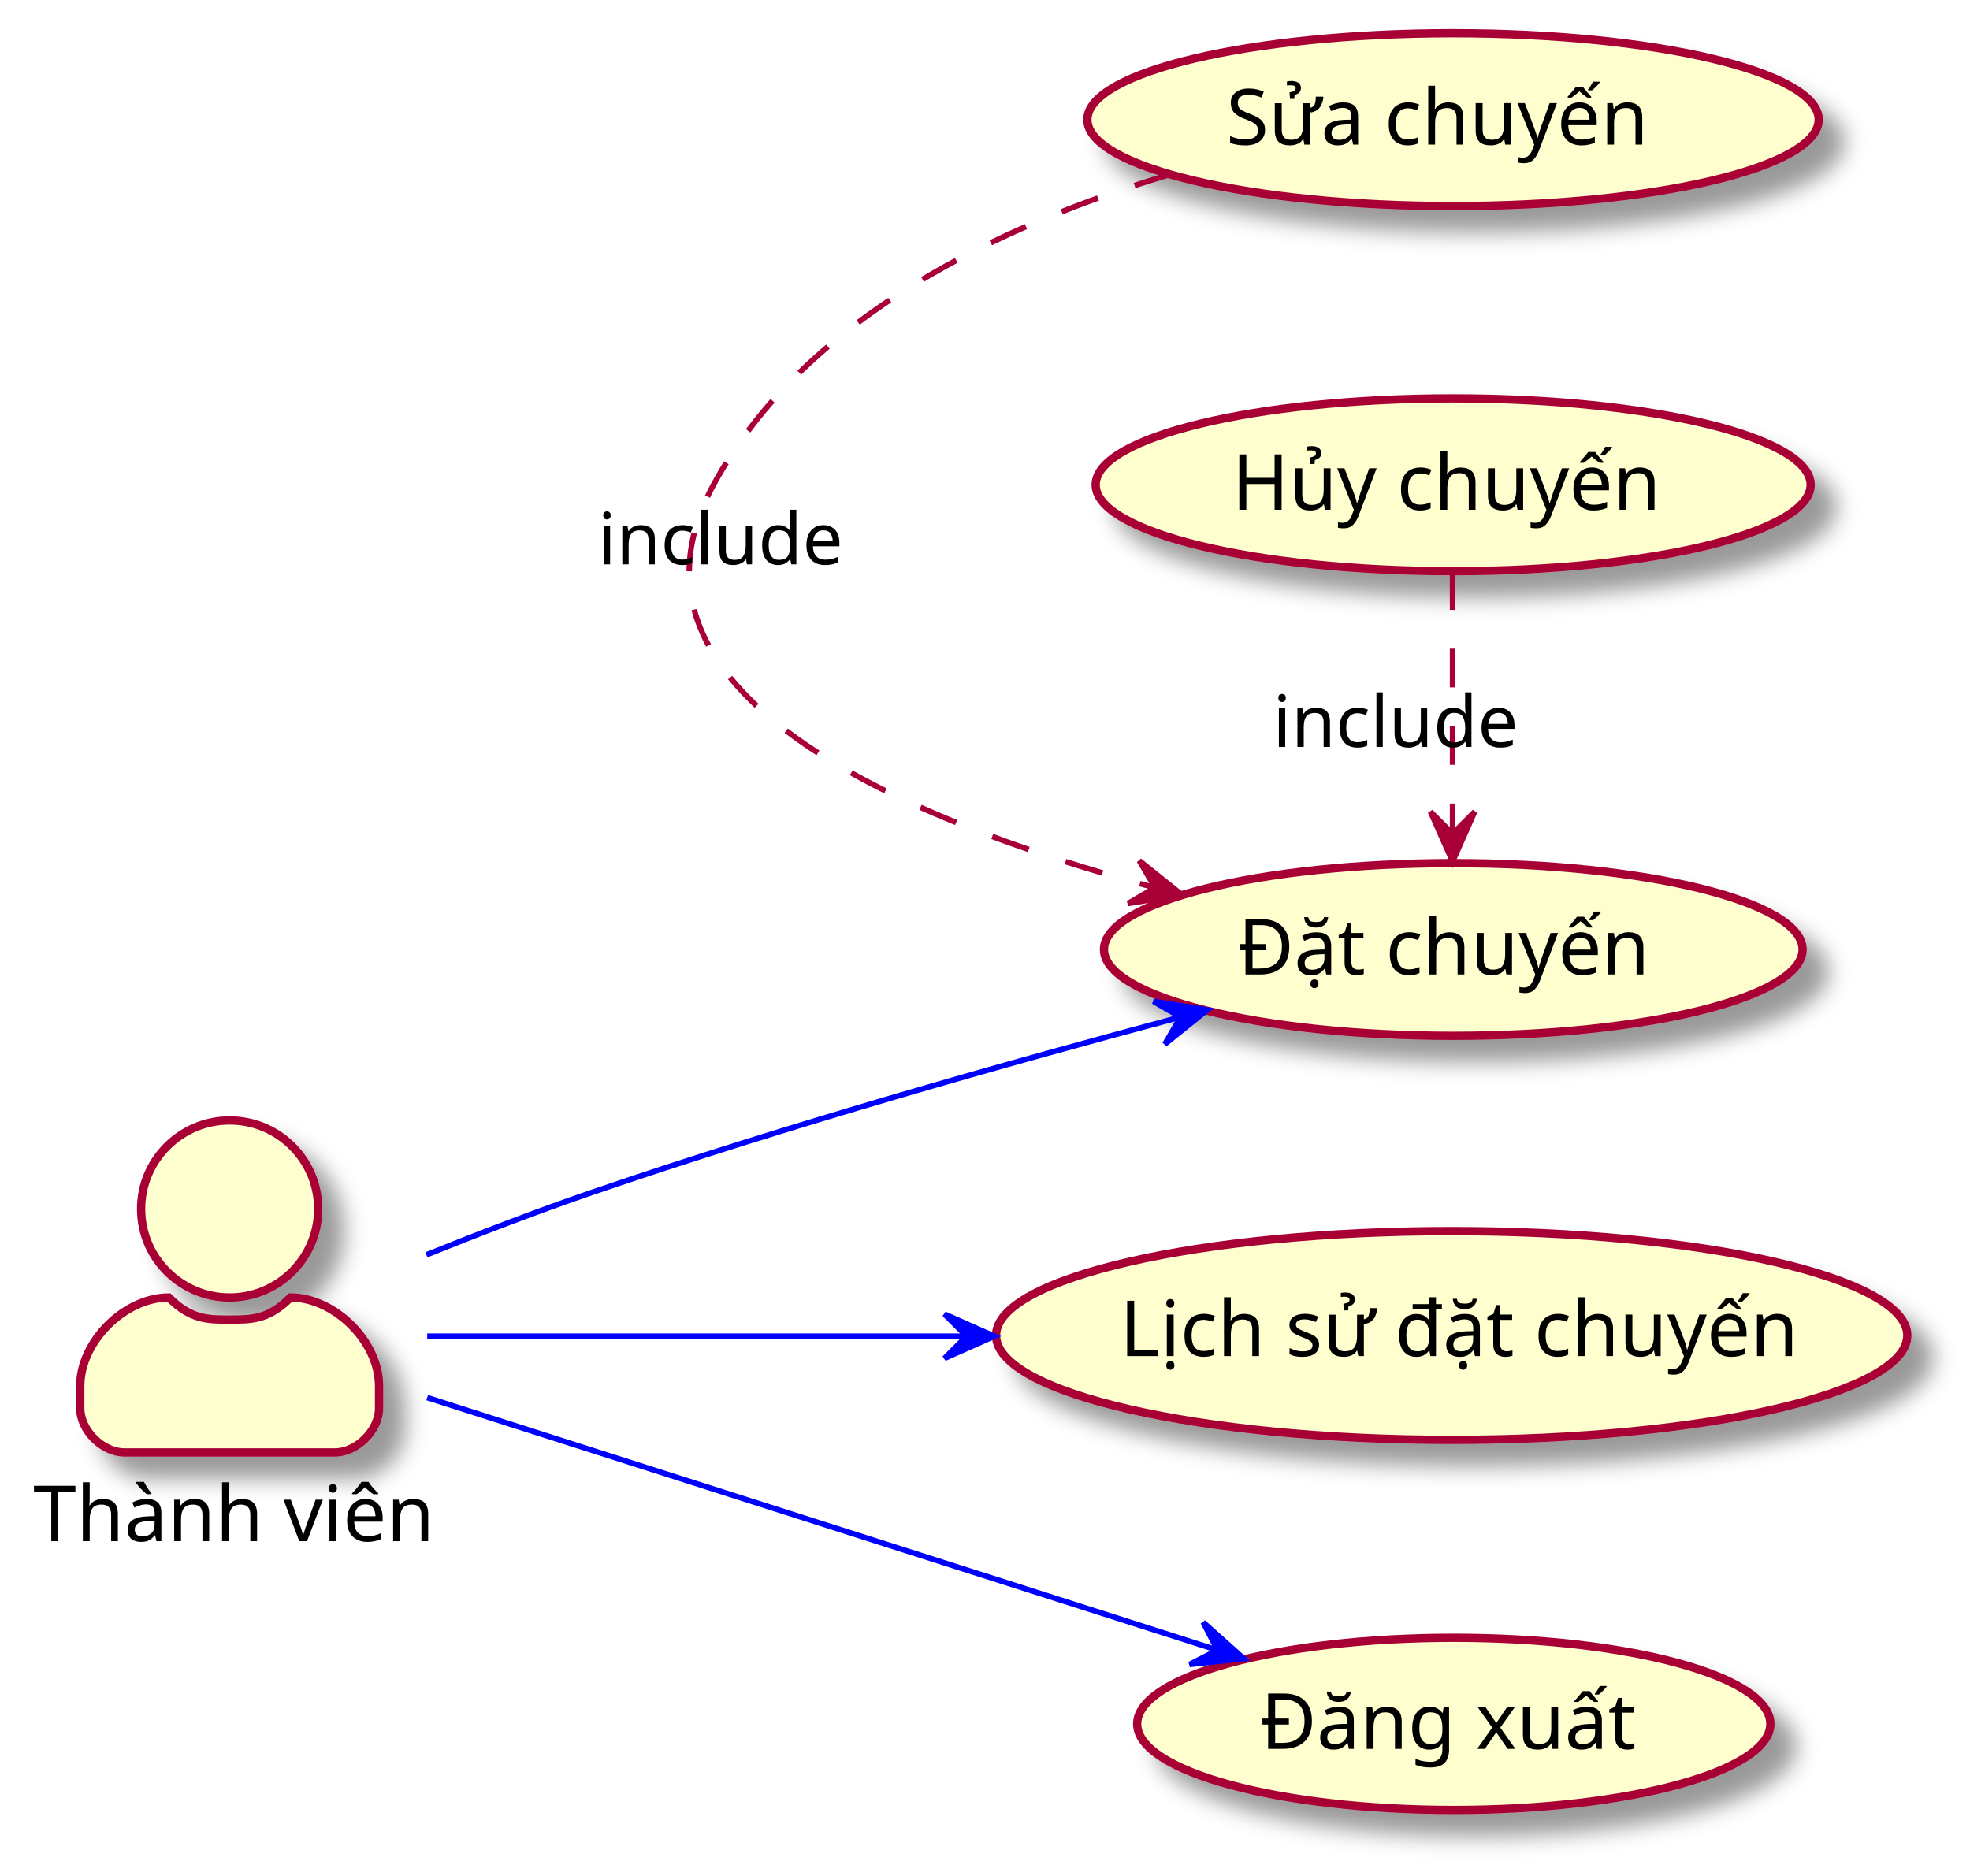
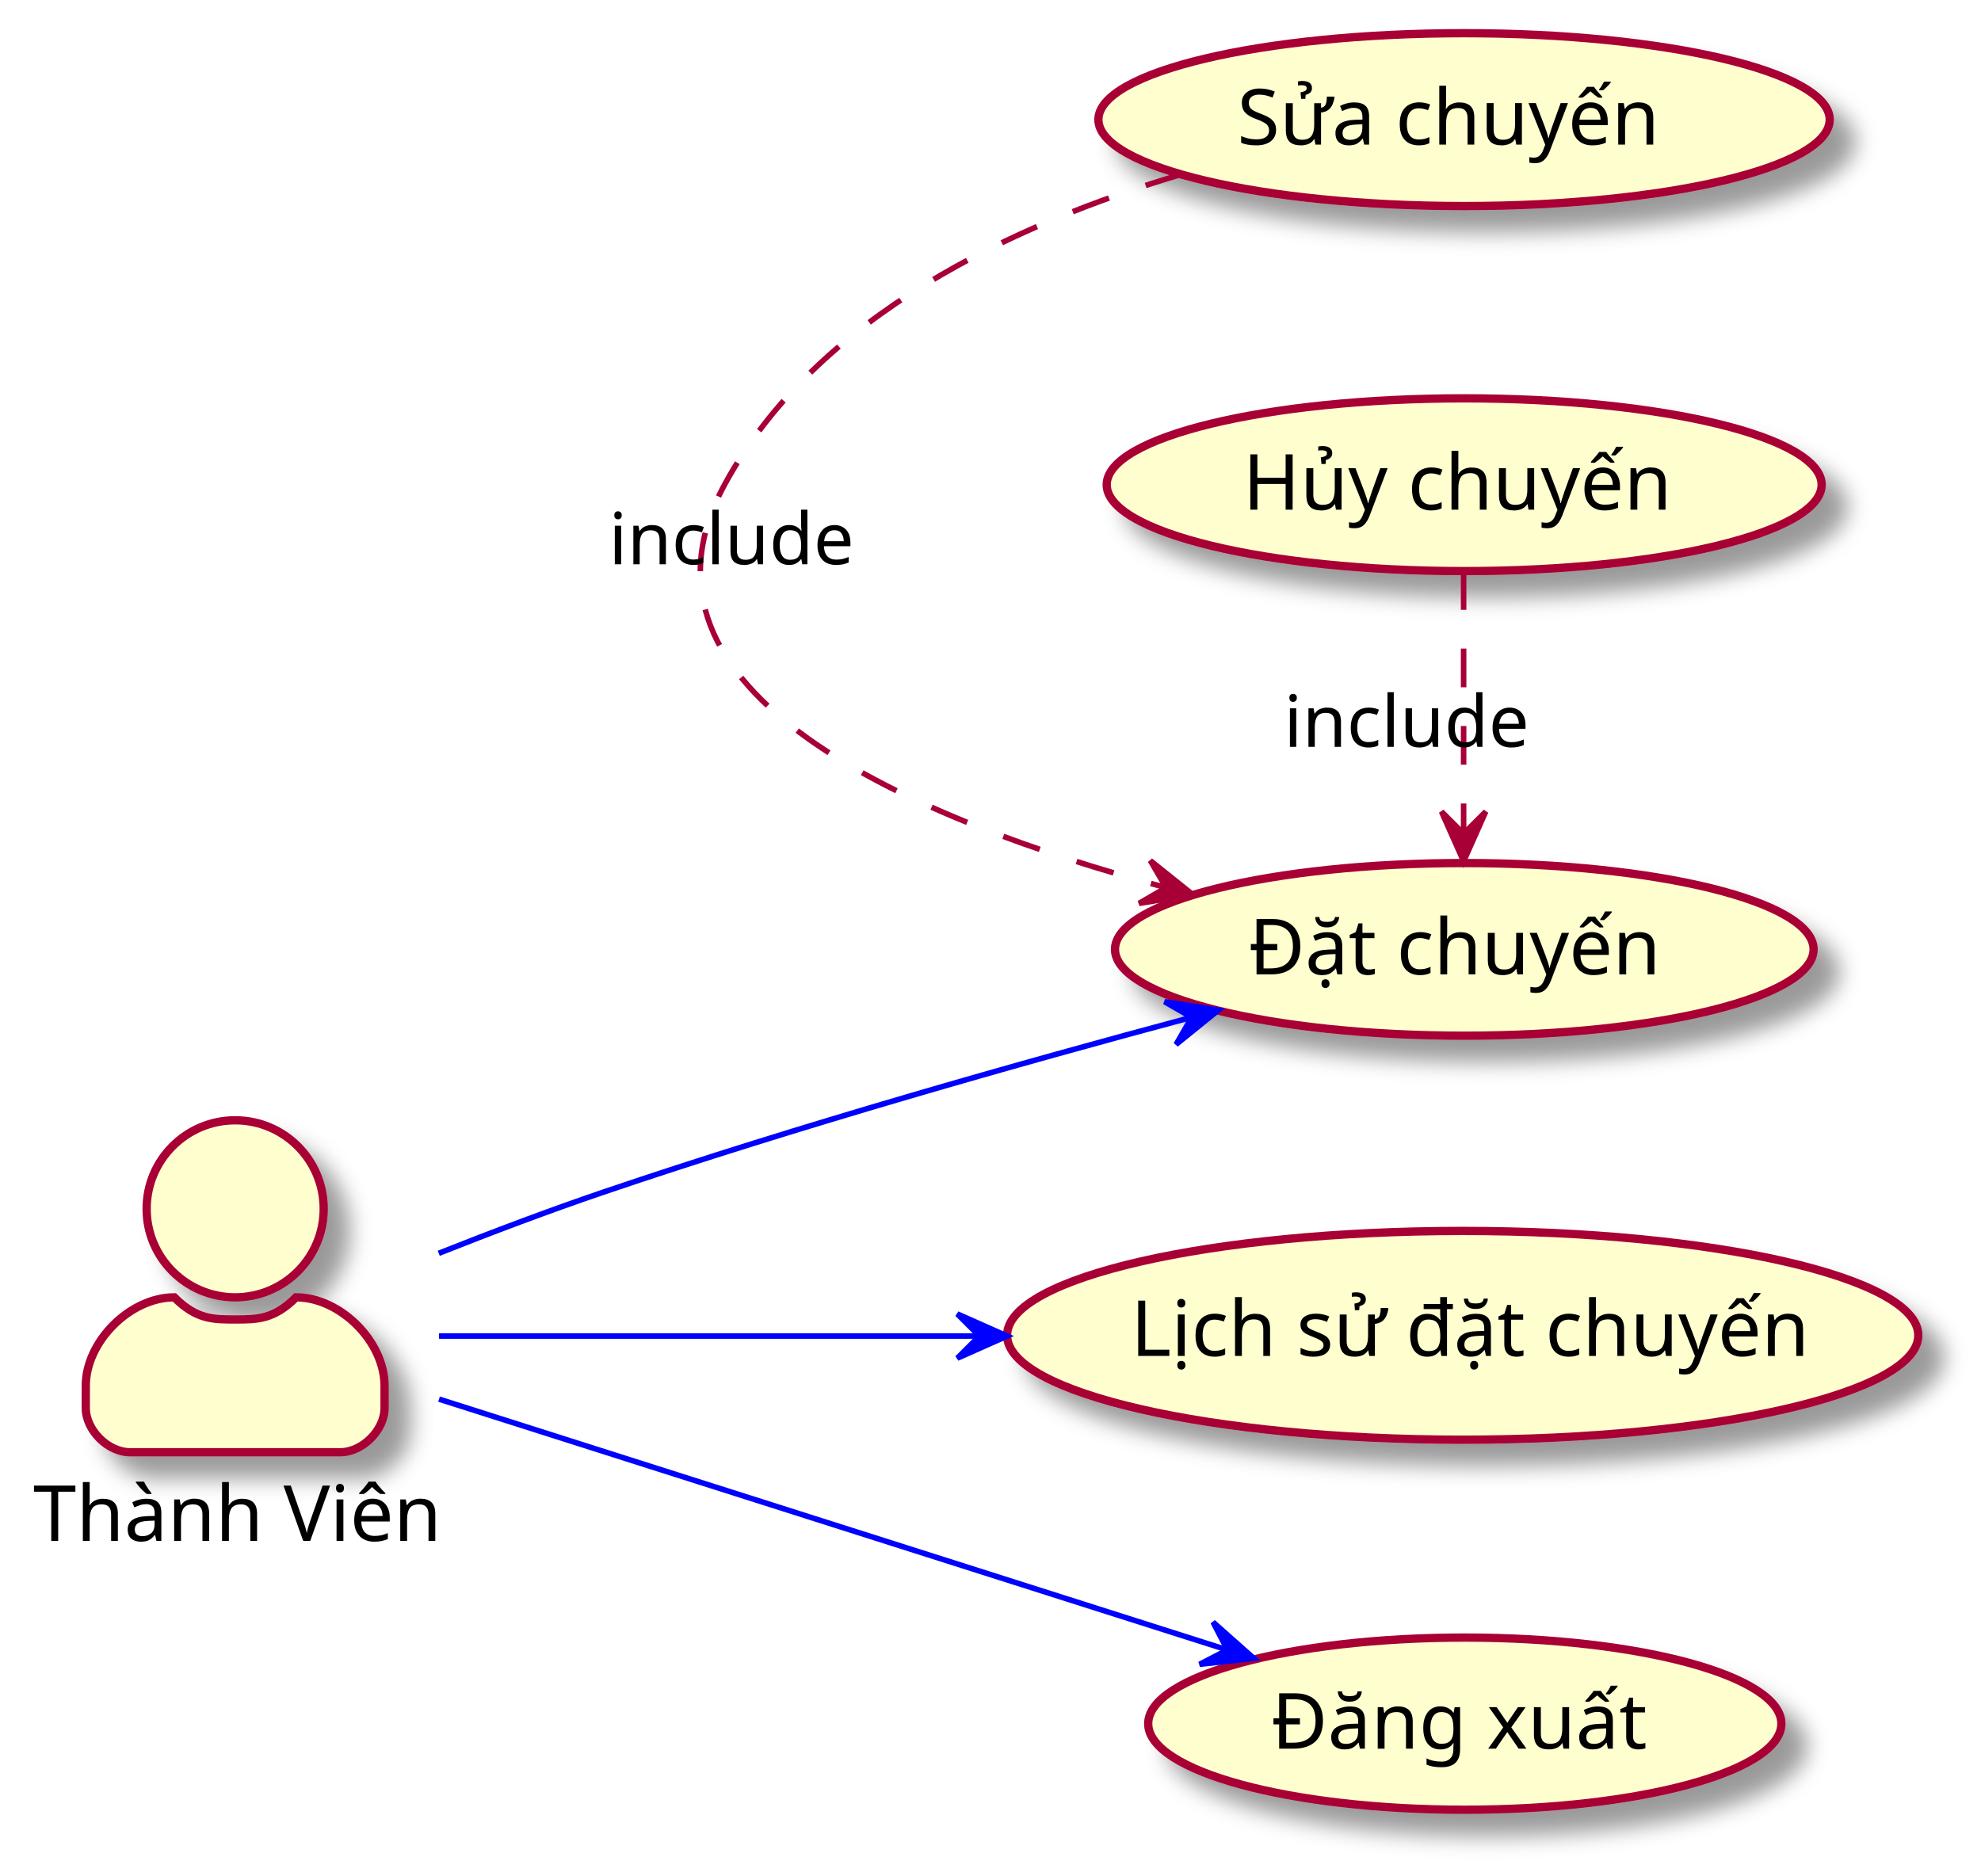
- <svg xmlns="http://www.w3.org/2000/svg" contentScriptType="application/ecmascript" contentStyleType="text/css" height="339px" preserveAspectRatio="none" style="width:356px;height:339px;" version="1.1" viewBox="0 0 356 339" width="356px" zoomAndPan="magnify">
+ <svg xmlns="http://www.w3.org/2000/svg" contentScriptType="application/ecmascript" contentStyleType="text/css" height="339px" preserveAspectRatio="none" style="width:358px;height:339px;" version="1.1" viewBox="0 0 358 339" width="358px" zoomAndPan="magnify">
  <defs>
-     <filter height="300%" id="f1jvhta8a9ptxu" width="300%" x="-1" y="-1">
+     <filter height="300%" id="fm5opzoi8xcsu" width="300%" x="-1" y="-1">
      <feGaussianBlur result="blurOut" stdDeviation="2.0" />
      <feColorMatrix in="blurOut" result="blurOut2" type="matrix" values="0 0 0 0 0 0 0 0 0 0 0 0 0 0 0 0 0 0 .4 0" />
      <feOffset dx="4.0" dy="4.0" in="blurOut2" result="blurOut3" />
      <feBlend in="SourceGraphic" in2="blurOut3" mode="normal" />
    </filter>
  </defs>
  <g>
-     <ellipse cx="41.5" cy="218.5" fill="#FEFECE" filter="url(#f1jvhta8a9ptxu)" rx="16" ry="16" style="stroke:#A80036;stroke-width:1.5;" />
-     <path d="M41.5,238.5 C45.5,238.5 48.5,238.5 52.5,234.5 C60.5,234.5 68.5,242.5 68.5,250.5 L68.5,254.5 C68.5,258.5 64.5,262.5 60.5,262.5 L22.5,262.5 C18.5,262.5 14.5,258.5 14.5,254.5 L14.5,250.5 C14.5,242.5 22.5,234.5 30.5,234.5 C34.5,238.5 37.5,238.5 41.5,238.5 " fill="#FEFECE" filter="url(#f1jvhta8a9ptxu)" style="stroke:#A80036;stroke-width:1.5;" />
-     <text fill="#000000" font-family="sans-serif" font-size="14" lengthAdjust="spacing" textLength="71" x="6" y="278.533">Thành viên</text>
-     <ellipse cx="262.624" cy="171.604" fill="#FEFECE" filter="url(#f1jvhta8a9ptxu)" rx="63.124" ry="15.604" style="stroke:#A80036;stroke-width:1.5;" />
-     <text fill="#000000" font-family="sans-serif" font-size="14" lengthAdjust="spacing" textLength="72" x="223.624" y="176.121">Đặt chuyến</text>
-     <ellipse cx="262.602" cy="87.614" fill="#FEFECE" filter="url(#f1jvhta8a9ptxu)" rx="64.602" ry="15.614" style="stroke:#A80036;stroke-width:1.5;" />
-     <text fill="#000000" font-family="sans-serif" font-size="14" lengthAdjust="spacing" textLength="74" x="222.602" y="92.13">Hủy chuyến</text>
-     <ellipse cx="262.335" cy="241.367" fill="#FEFECE" filter="url(#f1jvhta8a9ptxu)" rx="82.335" ry="18.867" style="stroke:#A80036;stroke-width:1.5;" />
-     <text fill="#000000" font-family="sans-serif" font-size="14" lengthAdjust="spacing" textLength="120" x="202.335" y="245.095">Lịch sử đặt chuyến</text>
-     <ellipse cx="262.58" cy="21.623" fill="#FEFECE" filter="url(#f1jvhta8a9ptxu)" rx="66.08" ry="15.623" style="stroke:#A80036;stroke-width:1.5;" />
-     <text fill="#000000" font-family="sans-serif" font-size="14" lengthAdjust="spacing" textLength="76" x="221.58" y="26.139">Sửa chuyến</text>
-     <ellipse cx="262.713" cy="311.561" fill="#FEFECE" filter="url(#f1jvhta8a9ptxu)" rx="57.213" ry="15.561" style="stroke:#A80036;stroke-width:1.5;" />
-     <text fill="#000000" font-family="sans-serif" font-size="14" lengthAdjust="spacing" textLength="64" x="227.713" y="316.078">Đăng xuất</text>
-     <path d="M77.2,252.59 C115.91,264.96 178.51,284.97 219.84,298.18 " fill="none" id="u-to-Đăng xuất" style="stroke:#0000FF;stroke-width:1.0;" />
-     <polygon fill="#0000FF" points="224.77,299.76,217.425,293.199,220.01,298.23,214.978,300.815,224.77,299.76" style="stroke:#0000FF;stroke-width:1.0;" />
-     <path d="M77.06,226.79 C86.68,222.91 97.18,218.87 107,215.5 C142.18,203.44 182.64,192 213.33,183.81 " fill="none" id="u-to-reserve_trip" style="stroke:#0000FF;stroke-width:1.0;" />
-     <polygon fill="#0000FF" points="218.17,182.53,208.444,180.98,213.338,183.816,210.502,188.711,218.17,182.53" style="stroke:#0000FF;stroke-width:1.0;" />
-     <path d="M77.2,241.5 C103.41,241.5 140.57,241.5 174.67,241.5 " fill="none" id="u-to-trip_history" style="stroke:#0000FF;stroke-width:1.0;" />
-     <polygon fill="#0000FF" points="179.68,241.5,170.68,237.5,174.68,241.5,170.68,245.5,179.68,241.5" style="stroke:#0000FF;stroke-width:1.0;" />
-     <path d="M262.5,103.23 C262.5,116.58 262.5,135.86 262.5,150.52 " fill="none" id="cancel_trip-to-reserve_trip" style="stroke:#A80036;stroke-width:1.0;stroke-dasharray:7.0,7.0;" />
-     <polygon fill="#A80036" points="262.5,155.7,266.5,146.7,262.5,150.7,258.5,146.7,262.5,155.7" style="stroke:#A80036;stroke-width:1.0;" />
-     <text fill="#000000" font-family="sans-serif" font-size="13" lengthAdjust="spacing" textLength="41" x="230" y="134.995">include</text>
-     <path d="M211.72,31.45 C181.36,40.41 145.56,57.07 129,87.5 C108.48,125.21 163.17,148.24 208.64,160.42 " fill="none" id="edit_trip-to-reserve_trip" style="stroke:#A80036;stroke-width:1.0;stroke-dasharray:7.0,7.0;" />
-     <polygon fill="#A80036" points="213.57,161.71,205.881,155.556,208.734,160.44,203.849,163.293,213.57,161.71" style="stroke:#A80036;stroke-width:1.0;" />
-     <text fill="#000000" font-family="sans-serif" font-size="13" lengthAdjust="spacing" textLength="41" x="108" y="101.995">include</text>
+     <ellipse cx="42.5" cy="218.5" fill="#FEFECE" filter="url(#fm5opzoi8xcsu)" rx="16" ry="16" style="stroke:#A80036;stroke-width:1.5;" />
+     <path d="M42.5,238.5 C46.5,238.5 49.5,238.5 53.5,234.5 C61.5,234.5 69.5,242.5 69.5,250.5 L69.5,254.5 C69.5,258.5 65.5,262.5 61.5,262.5 L23.5,262.5 C19.5,262.5 15.5,258.5 15.5,254.5 L15.5,250.5 C15.5,242.5 23.5,234.5 31.5,234.5 C35.5,238.5 38.5,238.5 42.5,238.5 " fill="#FEFECE" filter="url(#fm5opzoi8xcsu)" style="stroke:#A80036;stroke-width:1.5;" />
+     <text fill="#000000" font-family="sans-serif" font-size="14" lengthAdjust="spacing" textLength="73" x="6" y="278.533">Thành Viên</text>
+     <ellipse cx="264.624" cy="171.604" fill="#FEFECE" filter="url(#fm5opzoi8xcsu)" rx="63.124" ry="15.604" style="stroke:#A80036;stroke-width:1.5;" />
+     <text fill="#000000" font-family="sans-serif" font-size="14" lengthAdjust="spacing" textLength="72" x="225.624" y="176.121">Đặt chuyến</text>
+     <ellipse cx="264.602" cy="87.614" fill="#FEFECE" filter="url(#fm5opzoi8xcsu)" rx="64.602" ry="15.614" style="stroke:#A80036;stroke-width:1.5;" />
+     <text fill="#000000" font-family="sans-serif" font-size="14" lengthAdjust="spacing" textLength="74" x="224.602" y="92.13">Hủy chuyến</text>
+     <ellipse cx="264.335" cy="241.367" fill="#FEFECE" filter="url(#fm5opzoi8xcsu)" rx="82.335" ry="18.867" style="stroke:#A80036;stroke-width:1.5;" />
+     <text fill="#000000" font-family="sans-serif" font-size="14" lengthAdjust="spacing" textLength="120" x="204.335" y="245.095">Lịch sử đặt chuyến</text>
+     <ellipse cx="264.58" cy="21.623" fill="#FEFECE" filter="url(#fm5opzoi8xcsu)" rx="66.08" ry="15.623" style="stroke:#A80036;stroke-width:1.5;" />
+     <text fill="#000000" font-family="sans-serif" font-size="14" lengthAdjust="spacing" textLength="76" x="223.58" y="26.139">Sửa chuyến</text>
+     <ellipse cx="264.713" cy="311.561" fill="#FEFECE" filter="url(#fm5opzoi8xcsu)" rx="57.213" ry="15.561" style="stroke:#A80036;stroke-width:1.5;" />
+     <text fill="#000000" font-family="sans-serif" font-size="14" lengthAdjust="spacing" textLength="64" x="229.713" y="316.078">Đăng xuất</text>
+     <path d="M79.34,252.9 C118.3,265.3 180.49,285.09 221.66,298.19 " fill="none" id="u-to-Đăng xuất" style="stroke:#0000FF;stroke-width:1.0;" />
+     <polygon fill="#0000FF" points="226.58,299.75,219.217,293.209,221.816,298.233,216.791,300.832,226.58,299.75" style="stroke:#0000FF;stroke-width:1.0;" />
+     <path d="M79.29,226.54 C88.87,222.74 99.27,218.81 109,215.5 C144.22,203.53 184.67,192.09 215.35,183.88 " fill="none" id="u-to-reserve_trip" style="stroke:#0000FF;stroke-width:1.0;" />
+     <polygon fill="#0000FF" points="220.19,182.59,210.461,181.06,215.361,183.886,212.535,188.787,220.19,182.59" style="stroke:#0000FF;stroke-width:1.0;" />
+     <path d="M79.34,241.5 C105.69,241.5 142.67,241.5 176.58,241.5 " fill="none" id="u-to-trip_history" style="stroke:#0000FF;stroke-width:1.0;" />
+     <polygon fill="#0000FF" points="182,241.5,173,237.5,177,241.5,173,245.5,182,241.5" style="stroke:#0000FF;stroke-width:1.0;" />
+     <path d="M264.5,103.23 C264.5,116.58 264.5,135.86 264.5,150.52 " fill="none" id="cancel_trip-to-reserve_trip" style="stroke:#A80036;stroke-width:1.0;stroke-dasharray:7.0,7.0;" />
+     <polygon fill="#A80036" points="264.5,155.7,268.5,146.7,264.5,150.7,260.5,146.7,264.5,155.7" style="stroke:#A80036;stroke-width:1.0;" />
+     <text fill="#000000" font-family="sans-serif" font-size="13" lengthAdjust="spacing" textLength="41" x="232" y="134.995">include</text>
+     <path d="M213.72,31.45 C183.36,40.41 147.56,57.07 131,87.5 C110.48,125.21 165.17,148.24 210.64,160.42 " fill="none" id="edit_trip-to-reserve_trip" style="stroke:#A80036;stroke-width:1.0;stroke-dasharray:7.0,7.0;" />
+     <polygon fill="#A80036" points="215.57,161.71,207.881,155.556,210.734,160.44,205.849,163.293,215.57,161.71" style="stroke:#A80036;stroke-width:1.0;" />
+     <text fill="#000000" font-family="sans-serif" font-size="13" lengthAdjust="spacing" textLength="41" x="110" y="101.995">include</text>
  </g>
</svg>
